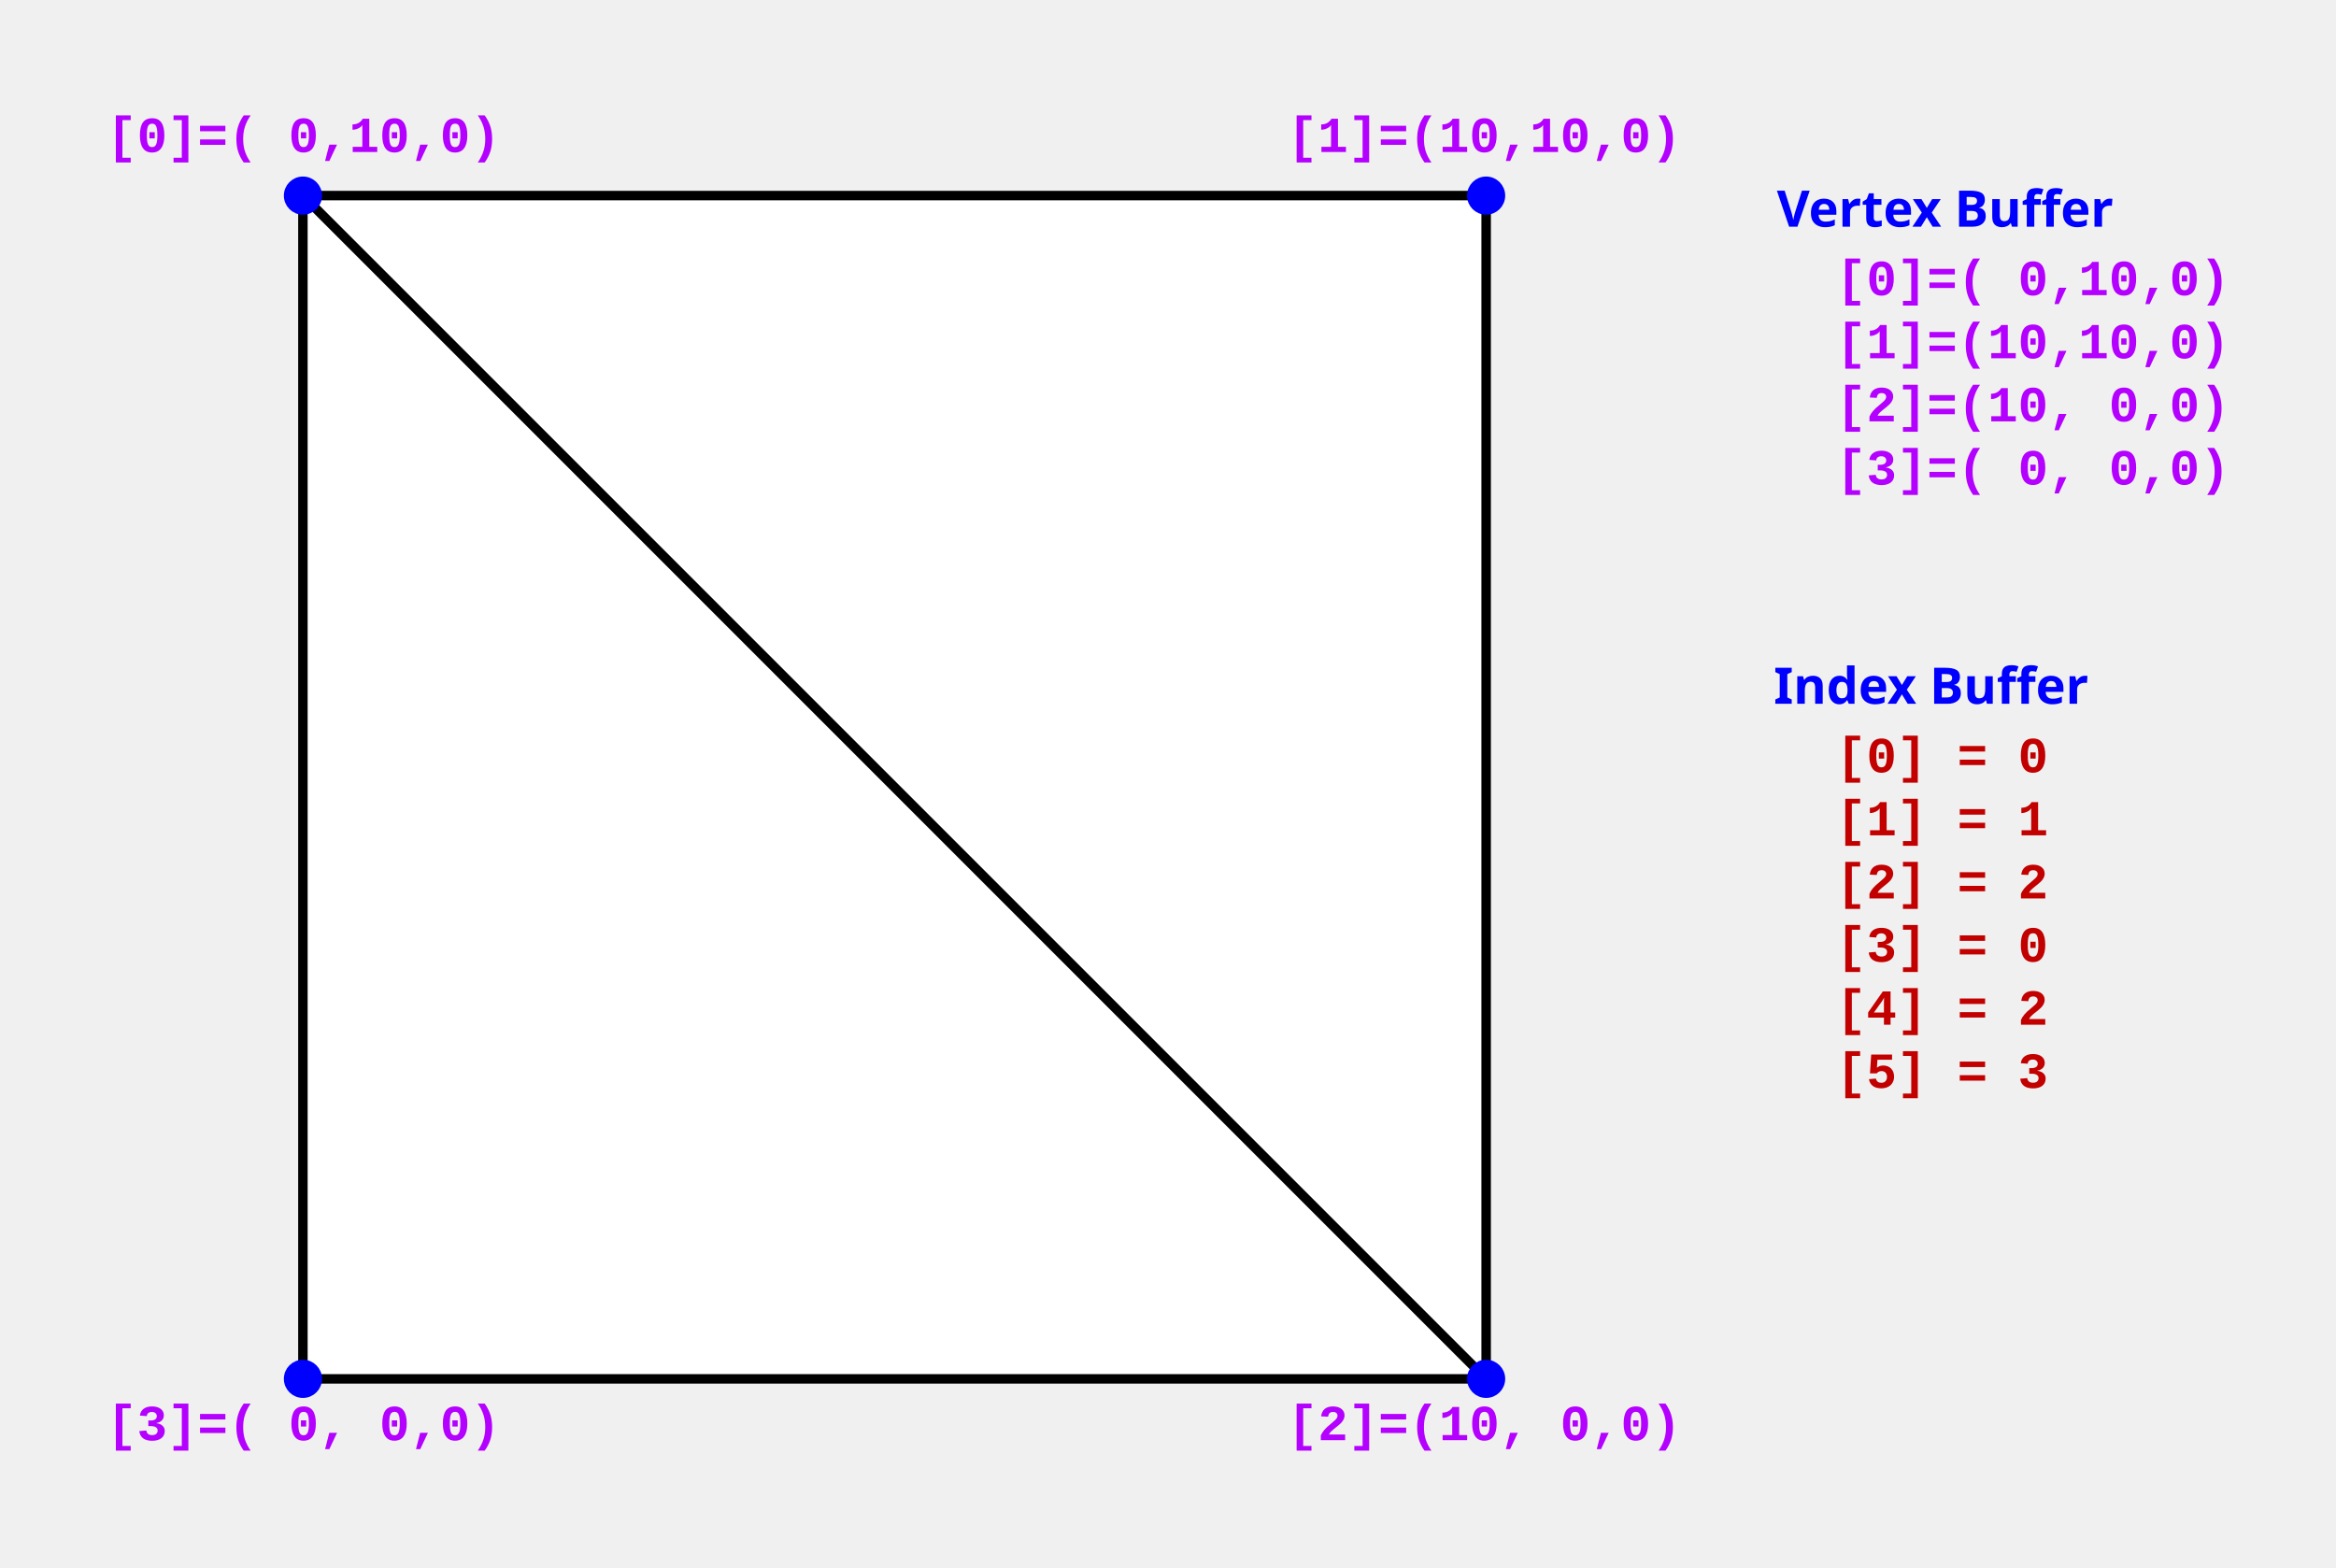
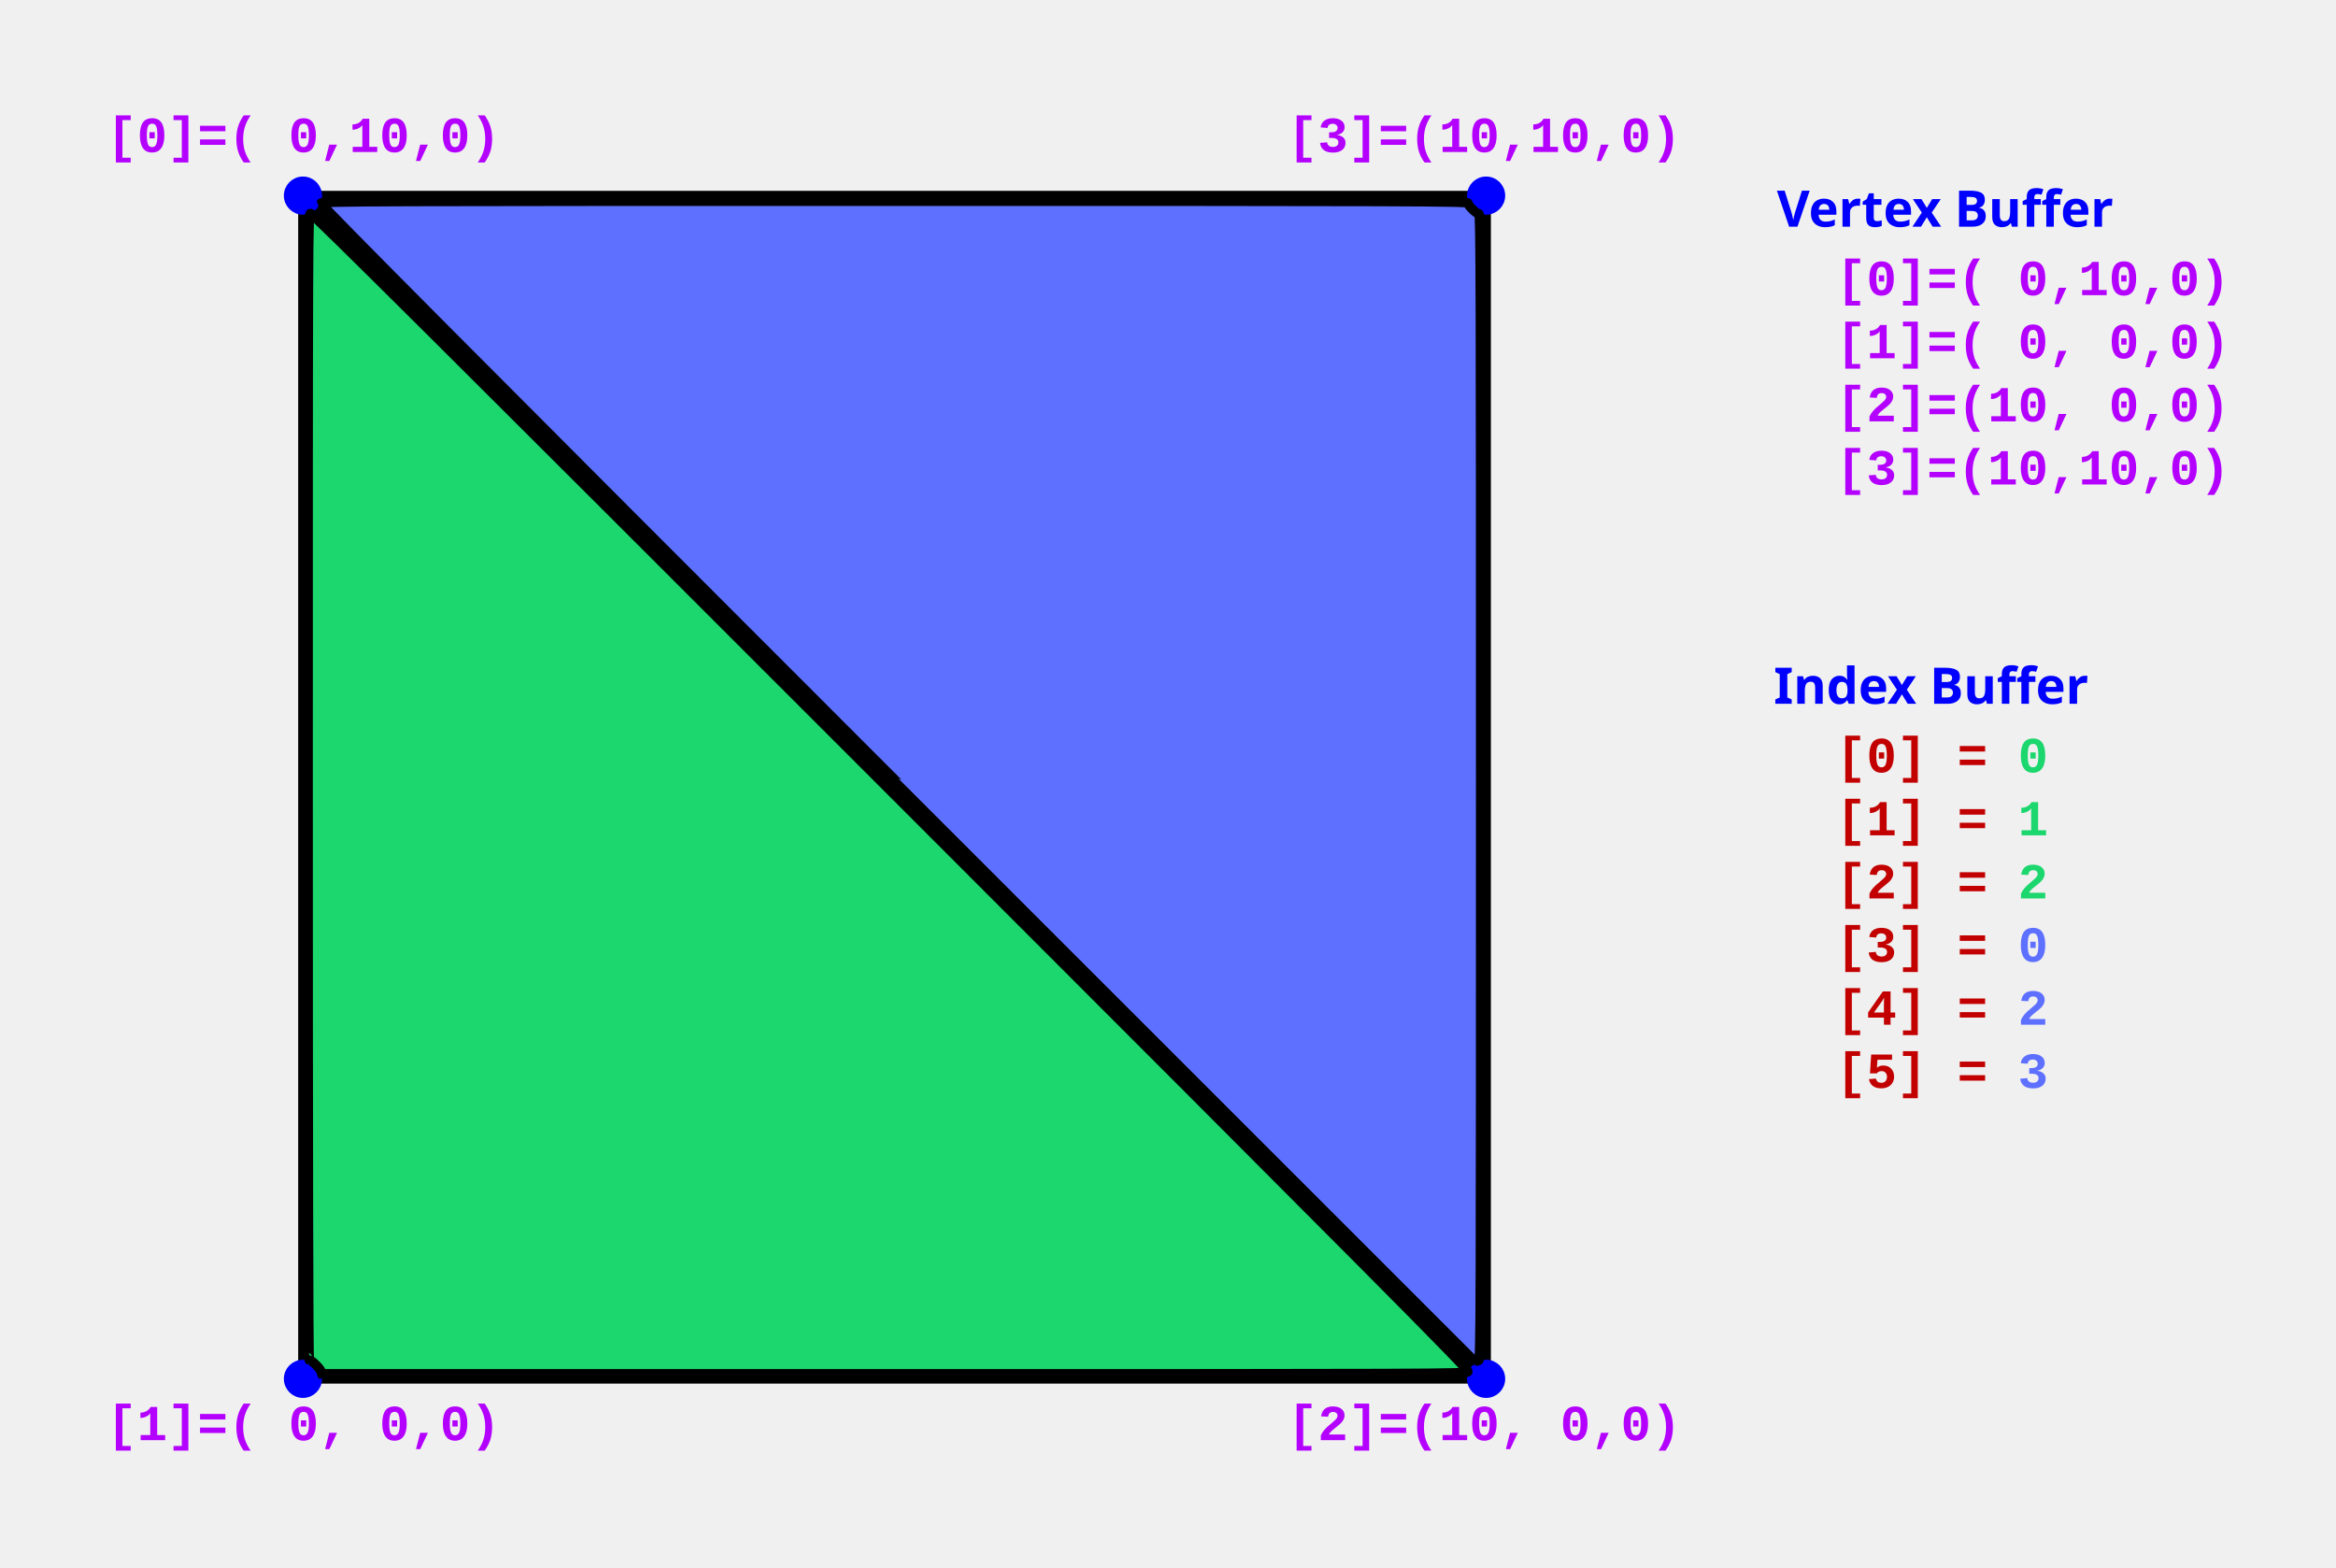
- <svg xmlns="http://www.w3.org/2000/svg" width="489.642mm" height="328.558mm" viewBox="0 0 489.642 328.558" version="1.1" id="svg8">
+ <svg xmlns="http://www.w3.org/2000/svg" id="svg8" version="1.1" viewBox="0 0 489.642 328.558" height="328.558mm" width="489.642mm">
  <defs id="defs2">
-     <rect x="486.304" y="253.206" width="127.529" height="227.277" id="rect1039" />
+     <rect id="rect1039" height="227.277" width="127.529" y="253.206" x="486.304" />
  </defs>
-   <g id="layer1" transform="translate(12.5,-10)">
-     <rect style="fill:#ffffff;fill-opacity:1;stroke:#010000;stroke-width:1.984;stroke-miterlimit:4;stroke-dasharray:none;stroke-opacity:1" id="square" width="248.016" height="248.016" x="50.992" y="50.992" />
-     <path style="fill:none;stroke:#000000;stroke-width:1.989;stroke-linecap:butt;stroke-linejoin:miter;stroke-miterlimit:4;stroke-dasharray:none;stroke-opacity:1" d="M 299.297,299.301 50.703,50.703 v 0" id="splitline" />
-     <circle style="fill:#0000ff;fill-opacity:1;stroke:#0000ff;stroke-width:2;stroke-miterlimit:4;stroke-dasharray:none;stroke-opacity:1" id="vert0dot" cx="51" cy="51" r="3" />
-     <circle r="3" cy="51" cx="299" id="vert3dot" style="fill:#0000ff;fill-opacity:1;stroke:#0000ff;stroke-width:2;stroke-miterlimit:4;stroke-dasharray:none;stroke-opacity:1" />
-     <circle r="3" cy="299" cx="51" id="vert1dot" style="fill:#0000ff;fill-opacity:1;stroke:#0000ff;stroke-width:2;stroke-miterlimit:4;stroke-dasharray:none;stroke-opacity:1" />
-     <circle style="fill:#0000ff;fill-opacity:1;stroke:#0000ff;stroke-width:2;stroke-miterlimit:4;stroke-dasharray:none;stroke-opacity:1" id="vert2dot" cx="299" cy="299" r="3" />
-     <text xml:space="preserve" style="font-style:normal;font-variant:normal;font-weight:300;font-stretch:semi-condensed;font-size:10.583px;line-height:1.25;font-family:Bahnschrift;-inkscape-font-specification:'Bahnschrift Light Semi-Condensed';letter-spacing:0px;word-spacing:0px;fill:#b400ff;fill-opacity:1;stroke:none;stroke-width:0.265" x="9.865" y="41.857" id="vert0text">
-       <tspan id="tspan872" x="9.865" y="41.857" style="font-style:normal;font-variant:normal;font-weight:bold;font-stretch:normal;font-family:'Courier New';-inkscape-font-specification:'Courier New Bold';fill:#b400ff;fill-opacity:1;stroke-width:0.265">[0]=( 0,10,0)</tspan>
+   <g transform="translate(12.5,-10)" id="layer1">
+     <rect y="50.992" x="50.992" height="248.016" width="248.016" id="square" style="fill:#ffffff;fill-opacity:1;stroke:#010000;stroke-width:1.984;stroke-miterlimit:4;stroke-dasharray:none;stroke-opacity:1" />
+     <path id="splitline" d="M 299.297,299.301 50.703,50.703 v 0" style="fill:none;stroke:#000000;stroke-width:1.989;stroke-linecap:butt;stroke-linejoin:miter;stroke-miterlimit:4;stroke-dasharray:none;stroke-opacity:1" />
+     <circle r="3" cy="51" cx="51" id="vert0dot" style="fill:#0000ff;fill-opacity:1;stroke:#0000ff;stroke-width:2;stroke-miterlimit:4;stroke-dasharray:none;stroke-opacity:1" />
+     <circle style="fill:#0000ff;fill-opacity:1;stroke:#0000ff;stroke-width:2;stroke-miterlimit:4;stroke-dasharray:none;stroke-opacity:1" id="vert3dot" cx="299" cy="51" r="3" />
+     <circle style="fill:#0000ff;fill-opacity:1;stroke:#0000ff;stroke-width:2;stroke-miterlimit:4;stroke-dasharray:none;stroke-opacity:1" id="vert1dot" cx="51" cy="299" r="3" />
+     <circle r="3" cy="299" cx="299" id="vert2dot" style="fill:#0000ff;fill-opacity:1;stroke:#0000ff;stroke-width:2;stroke-miterlimit:4;stroke-dasharray:none;stroke-opacity:1" />
+     <text id="vert0text" y="41.857" x="9.865" style="font-style:normal;font-variant:normal;font-weight:300;font-stretch:semi-condensed;font-size:10.583px;line-height:1.25;font-family:Bahnschrift;-inkscape-font-specification:'Bahnschrift Light Semi-Condensed';letter-spacing:0px;word-spacing:0px;fill:#b400ff;fill-opacity:1;stroke:none;stroke-width:0.265" xml:space="preserve">
+       <tspan style="font-style:normal;font-variant:normal;font-weight:bold;font-stretch:normal;font-family:'Courier New';-inkscape-font-specification:'Courier New Bold';fill:#b400ff;fill-opacity:1;stroke-width:0.265" y="41.857" x="9.865" id="tspan872">[0]=( 0,10,0)</tspan>
    </text>
-     <text id="vert3text" y="41.857" x="257.365" style="font-style:normal;font-variant:normal;font-weight:300;font-stretch:semi-condensed;font-size:10.583px;line-height:1.25;font-family:Bahnschrift;-inkscape-font-specification:'Bahnschrift Light Semi-Condensed';letter-spacing:0px;word-spacing:0px;fill:#b400ff;fill-opacity:1;stroke:none;stroke-width:0.265" xml:space="preserve">
-       <tspan style="font-style:normal;font-variant:normal;font-weight:bold;font-stretch:normal;font-family:'Courier New';-inkscape-font-specification:'Courier New Bold';fill:#b400ff;fill-opacity:1;stroke-width:0.265" y="41.857" x="257.365" id="tspan872-9">[1]=(10,10,0)</tspan>
+     <text xml:space="preserve" style="font-style:normal;font-variant:normal;font-weight:300;font-stretch:semi-condensed;font-size:10.583px;line-height:1.25;font-family:Bahnschrift;-inkscape-font-specification:'Bahnschrift Light Semi-Condensed';letter-spacing:0px;word-spacing:0px;fill:#b400ff;fill-opacity:1;stroke:none;stroke-width:0.265" x="257.365" y="41.857" id="vert3text">
+       <tspan id="tspan872-9" x="257.365" y="41.857" style="font-style:normal;font-variant:normal;font-weight:bold;font-stretch:normal;font-family:'Courier New';-inkscape-font-specification:'Courier New Bold';fill:#b400ff;fill-opacity:1;stroke-width:0.265">[3]=(10,10,0)</tspan>
    </text>
-     <text id="vert1text" y="311.857" x="9.865" style="font-style:normal;font-variant:normal;font-weight:300;font-stretch:semi-condensed;font-size:10.583px;line-height:1.25;font-family:Bahnschrift;-inkscape-font-specification:'Bahnschrift Light Semi-Condensed';letter-spacing:0px;word-spacing:0px;fill:#b400ff;fill-opacity:1;stroke:none;stroke-width:0.265" xml:space="preserve">
-       <tspan style="font-style:normal;font-variant:normal;font-weight:bold;font-stretch:normal;font-family:'Courier New';-inkscape-font-specification:'Courier New Bold';fill:#b400ff;fill-opacity:1;stroke-width:0.265" y="311.857" x="9.865" id="tspan872-90">[3]=( 0, 0,0)</tspan>
+     <text xml:space="preserve" style="font-style:normal;font-variant:normal;font-weight:300;font-stretch:semi-condensed;font-size:10.583px;line-height:1.25;font-family:Bahnschrift;-inkscape-font-specification:'Bahnschrift Light Semi-Condensed';letter-spacing:0px;word-spacing:0px;fill:#b400ff;fill-opacity:1;stroke:none;stroke-width:0.265" x="9.865" y="311.857" id="vert1text">
+       <tspan id="tspan872-90" x="9.865" y="311.857" style="font-style:normal;font-variant:normal;font-weight:bold;font-stretch:normal;font-family:'Courier New';-inkscape-font-specification:'Courier New Bold';fill:#b400ff;fill-opacity:1;stroke-width:0.265">[1]=( 0, 0,0)</tspan>
    </text>
-     <text id="vert2text" y="311.857" x="257.365" style="font-style:normal;font-variant:normal;font-weight:bold;font-stretch:normal;font-size:10.583px;line-height:1.25;font-family:'Courier New';-inkscape-font-specification:'Courier New Bold';letter-spacing:0px;word-spacing:0px;fill:#b400ff;fill-opacity:1;stroke:none;stroke-width:0.265" xml:space="preserve">
-       <tspan style="font-style:normal;font-variant:normal;font-weight:bold;font-stretch:normal;font-family:'Courier New';-inkscape-font-specification:'Courier New Bold';fill:#b400ff;fill-opacity:1;stroke-width:0.265" y="311.857" x="257.365" id="tspan872-1">[2]=(10, 0,0)</tspan>
+     <text xml:space="preserve" style="font-style:normal;font-variant:normal;font-weight:bold;font-stretch:normal;font-size:10.583px;line-height:1.25;font-family:'Courier New';-inkscape-font-specification:'Courier New Bold';letter-spacing:0px;word-spacing:0px;fill:#b400ff;fill-opacity:1;stroke:none;stroke-width:0.265" x="257.365" y="311.857" id="vert2text">
+       <tspan id="tspan872-1" x="257.365" y="311.857" style="font-style:normal;font-variant:normal;font-weight:bold;font-stretch:normal;font-family:'Courier New';-inkscape-font-specification:'Courier New Bold';fill:#b400ff;fill-opacity:1;stroke-width:0.265">[2]=(10, 0,0)</tspan>
    </text>
-     <text xml:space="preserve" style="font-style:normal;font-variant:normal;font-weight:300;font-stretch:semi-condensed;font-size:10.583px;line-height:1.25;font-family:Bahnschrift;-inkscape-font-specification:'Bahnschrift Light Semi-Condensed';letter-spacing:0px;word-spacing:0px;fill:#0000ff;fill-opacity:1;stroke:none;stroke-width:0.265" x="359.948" y="57.514" id="text934">
-       <tspan x="359.948" y="57.514" style="font-style:normal;font-variant:normal;font-weight:bold;font-stretch:normal;font-family:Bahnschrift;-inkscape-font-specification:'Bahnschrift Bold';fill:#0000ff;fill-opacity:1;stroke-width:0.265" id="tspan936">Vertex Buffer</tspan>
+     <text id="text934" y="57.514" x="359.948" style="font-style:normal;font-variant:normal;font-weight:300;font-stretch:semi-condensed;font-size:10.583px;line-height:1.25;font-family:Bahnschrift;-inkscape-font-specification:'Bahnschrift Light Semi-Condensed';letter-spacing:0px;word-spacing:0px;fill:#0000ff;fill-opacity:1;stroke:none;stroke-width:0.265" xml:space="preserve">
+       <tspan id="tspan936" style="font-style:normal;font-variant:normal;font-weight:bold;font-stretch:normal;font-family:Bahnschrift;-inkscape-font-specification:'Bahnschrift Bold';fill:#0000ff;fill-opacity:1;stroke-width:0.265" y="57.514" x="359.948">Vertex Buffer</tspan>
    </text>
-     <text xml:space="preserve" style="font-style:normal;font-variant:normal;font-weight:bold;font-stretch:normal;font-size:10.583px;line-height:1.25;font-family:'Courier New';-inkscape-font-specification:'Courier New Bold';letter-spacing:0px;word-spacing:0px;fill:#b400ff;fill-opacity:1;stroke:none;stroke-width:0.265" x="372.365" y="71.857" id="text942">
-       <tspan x="372.365" y="71.857" style="font-style:normal;font-variant:normal;font-weight:bold;font-stretch:normal;font-family:'Courier New';-inkscape-font-specification:'Courier New Bold';fill:#b400ff;fill-opacity:1;stroke-width:0.265" id="tspan948">[0]=( 0,10,0)</tspan>
-       <tspan x="372.365" y="85.087" style="font-style:normal;font-variant:normal;font-weight:bold;font-stretch:normal;font-family:'Courier New';-inkscape-font-specification:'Courier New Bold';fill:#b400ff;fill-opacity:1;stroke-width:0.265" id="tspan959">[1]=(10,10,0)</tspan>
-       <tspan x="372.365" y="98.316" style="font-style:normal;font-variant:normal;font-weight:bold;font-stretch:normal;font-family:'Courier New';-inkscape-font-specification:'Courier New Bold';fill:#b400ff;fill-opacity:1;stroke-width:0.265" id="tspan961">[2]=(10, 0,0)</tspan>
-       <tspan x="372.365" y="111.545" style="font-style:normal;font-variant:normal;font-weight:bold;font-stretch:normal;font-family:'Courier New';-inkscape-font-specification:'Courier New Bold';fill:#b400ff;fill-opacity:1;stroke-width:0.265" id="tspan963">[3]=( 0, 0,0)</tspan>
+     <text id="text942" y="71.857" x="372.365" style="font-style:normal;font-variant:normal;font-weight:bold;font-stretch:normal;font-size:10.583px;line-height:1.25;font-family:'Courier New';-inkscape-font-specification:'Courier New Bold';letter-spacing:0px;word-spacing:0px;fill:#b400ff;fill-opacity:1;stroke:none;stroke-width:0.265" xml:space="preserve">
+       <tspan id="tspan948" style="font-style:normal;font-variant:normal;font-weight:bold;font-stretch:normal;font-family:'Courier New';-inkscape-font-specification:'Courier New Bold';fill:#b400ff;fill-opacity:1;stroke-width:0.265" y="71.857" x="372.365">[0]=( 0,10,0)</tspan>
+       <tspan id="tspan959" style="font-style:normal;font-variant:normal;font-weight:bold;font-stretch:normal;font-family:'Courier New';-inkscape-font-specification:'Courier New Bold';fill:#b400ff;fill-opacity:1;stroke-width:0.265" y="85.087" x="372.365">[1]=( 0, 0,0)</tspan>
+       <tspan id="tspan961" style="font-style:normal;font-variant:normal;font-weight:bold;font-stretch:normal;font-family:'Courier New';-inkscape-font-specification:'Courier New Bold';fill:#b400ff;fill-opacity:1;stroke-width:0.265" y="98.316" x="372.365">[2]=(10, 0,0)</tspan>
+       <tspan id="tspan963" style="font-style:normal;font-variant:normal;font-weight:bold;font-stretch:normal;font-family:'Courier New';-inkscape-font-specification:'Courier New Bold';fill:#b400ff;fill-opacity:1;stroke-width:0.265" y="111.545" x="372.365">[3]=(10,10,0)</tspan>
    </text>
-     <text id="text934-9" y="157.514" x="359.277" style="font-style:normal;font-variant:normal;font-weight:300;font-stretch:semi-condensed;font-size:10.583px;line-height:1.25;font-family:Bahnschrift;-inkscape-font-specification:'Bahnschrift Light Semi-Condensed';letter-spacing:0px;word-spacing:0px;fill:#0000ff;fill-opacity:1;stroke:none;stroke-width:0.265" xml:space="preserve">
-       <tspan id="tspan936-6" style="font-style:normal;font-variant:normal;font-weight:bold;font-stretch:normal;font-family:Bahnschrift;-inkscape-font-specification:'Bahnschrift Bold';fill:#0000ff;fill-opacity:1;stroke-width:0.265" y="157.514" x="359.277">Index Buffer</tspan>
+     <text xml:space="preserve" style="font-style:normal;font-variant:normal;font-weight:300;font-stretch:semi-condensed;font-size:10.583px;line-height:1.25;font-family:Bahnschrift;-inkscape-font-specification:'Bahnschrift Light Semi-Condensed';letter-spacing:0px;word-spacing:0px;fill:#0000ff;fill-opacity:1;stroke:none;stroke-width:0.265" x="359.277" y="157.514" id="text934-9">
+       <tspan x="359.277" y="157.514" style="font-style:normal;font-variant:normal;font-weight:bold;font-stretch:normal;font-family:Bahnschrift;-inkscape-font-specification:'Bahnschrift Bold';fill:#0000ff;fill-opacity:1;stroke-width:0.265" id="tspan936-6">Index Buffer</tspan>
    </text>
-     <text id="text942-4" y="171.857" x="372.365" style="font-style:normal;font-variant:normal;font-weight:bold;font-stretch:normal;font-size:10.583px;line-height:1.25;font-family:'Courier New';-inkscape-font-specification:'Courier New Bold';letter-spacing:0px;word-spacing:0px;fill:#c20000;fill-opacity:1;stroke:none;stroke-width:0.265" xml:space="preserve">
-       <tspan id="tspan963-7" style="font-style:normal;font-variant:normal;font-weight:bold;font-stretch:normal;font-family:'Courier New';-inkscape-font-specification:'Courier New Bold';fill:#c20000;fill-opacity:1;stroke-width:0.265" y="171.857" x="372.365">[0] = 0</tspan>
-       <tspan style="font-style:normal;font-variant:normal;font-weight:bold;font-stretch:normal;font-family:'Courier New';-inkscape-font-specification:'Courier New Bold';fill:#c20000;fill-opacity:1;stroke-width:0.265" y="185.087" x="372.365" id="tspan1027">[1] = 1</tspan>
-       <tspan style="font-style:normal;font-variant:normal;font-weight:bold;font-stretch:normal;font-family:'Courier New';-inkscape-font-specification:'Courier New Bold';fill:#c20000;fill-opacity:1;stroke-width:0.265" y="198.316" x="372.365" id="tspan1029">[2] = 2</tspan>
-       <tspan style="font-style:normal;font-variant:normal;font-weight:bold;font-stretch:normal;font-family:'Courier New';-inkscape-font-specification:'Courier New Bold';fill:#c20000;fill-opacity:1;stroke-width:0.265" y="211.545" x="372.365" id="tspan1031">[3] = 0</tspan>
-       <tspan style="font-style:normal;font-variant:normal;font-weight:bold;font-stretch:normal;font-family:'Courier New';-inkscape-font-specification:'Courier New Bold';fill:#c20000;fill-opacity:1;stroke-width:0.265" y="224.774" x="372.365" id="tspan1033">[4] = 2</tspan>
-       <tspan style="font-style:normal;font-variant:normal;font-weight:bold;font-stretch:normal;font-family:'Courier New';-inkscape-font-specification:'Courier New Bold';fill:#c20000;fill-opacity:1;stroke-width:0.265" y="238.003" x="372.365" id="tspan1035">[5] = 3</tspan>
+     <text xml:space="preserve" style="font-style:normal;font-variant:normal;font-weight:bold;font-stretch:normal;font-size:10.583px;line-height:1.25;font-family:'Courier New';-inkscape-font-specification:'Courier New Bold';letter-spacing:0px;word-spacing:0px;fill:#c20000;fill-opacity:1;stroke:none;stroke-width:0.265" x="372.365" y="171.857" id="text942-4">
+       <tspan x="372.365" y="171.857" style="font-style:normal;font-variant:normal;font-weight:bold;font-stretch:normal;font-family:'Courier New';-inkscape-font-specification:'Courier New Bold';fill:#c20000;fill-opacity:1;stroke-width:0.265" id="tspan963-7">[0] = <tspan id="tspan921" style="fill:#1bd76d;fill-opacity:1">0</tspan>
+       </tspan>
+       <tspan id="tspan1027" x="372.365" y="185.087" style="font-style:normal;font-variant:normal;font-weight:bold;font-stretch:normal;font-family:'Courier New';-inkscape-font-specification:'Courier New Bold';fill:#c20000;fill-opacity:1;stroke-width:0.265">[1] = <tspan id="tspan919" style="fill:#1bd76d;fill-opacity:1">1</tspan>
+       </tspan>
+       <tspan id="tspan1029" x="372.365" y="198.316" style="font-style:normal;font-variant:normal;font-weight:bold;font-stretch:normal;font-family:'Courier New';-inkscape-font-specification:'Courier New Bold';fill:#c20000;fill-opacity:1;stroke-width:0.265">[2] = <tspan id="tspan923" style="fill:#1bd76d;fill-opacity:1">2</tspan>
+       </tspan>
+       <tspan id="tspan1031" x="372.365" y="211.545" style="font-style:normal;font-variant:normal;font-weight:bold;font-stretch:normal;font-family:'Courier New';-inkscape-font-specification:'Courier New Bold';fill:#c20000;fill-opacity:1;stroke-width:0.265">[3] = <tspan id="tspan917" style="fill:#5e70ff;fill-opacity:1">0</tspan>
+       </tspan>
+       <tspan id="tspan1033" x="372.365" y="224.774" style="font-style:normal;font-variant:normal;font-weight:bold;font-stretch:normal;font-family:'Courier New';-inkscape-font-specification:'Courier New Bold';fill:#c20000;fill-opacity:1;stroke-width:0.265">[4] = <tspan id="tspan915" style="fill:#5e70ff;fill-opacity:1">2</tspan>
+       </tspan>
+       <tspan id="tspan1035" x="372.365" y="238.003" style="font-style:normal;font-variant:normal;font-weight:bold;font-stretch:normal;font-family:'Courier New';-inkscape-font-specification:'Courier New Bold';fill:#c20000;fill-opacity:1;stroke-width:0.265">[5] = <tspan id="tspan913" style="fill:#5e70ff;fill-opacity:1">3</tspan>
+       </tspan>
    </text>
-     <text xml:space="preserve" id="text1037" style="font-style:normal;font-variant:normal;font-weight:300;font-stretch:semi-condensed;font-size:10.583px;line-height:1.25;font-family:Bahnschrift;-inkscape-font-specification:'Bahnschrift Light Semi-Condensed';letter-spacing:0px;word-spacing:0px;white-space:pre;shape-inside:url(#rect1039);fill:#000000;fill-opacity:1;stroke:none;" />
+     <text style="font-style:normal;font-variant:normal;font-weight:300;font-stretch:semi-condensed;font-size:10.583px;line-height:1.25;font-family:Bahnschrift;-inkscape-font-specification:'Bahnschrift Light Semi-Condensed';letter-spacing:0px;word-spacing:0px;white-space:pre;shape-inside:url(#rect1039);fill:#000000;fill-opacity:1;stroke:none;" id="text1037" xml:space="preserve" />
+     <path transform="matrix(0.2645833,0,0,0.2645833,-12.5,10)" id="path909" d="m 254.126,1086.042 c -0.93,-2.446 -7.472,-8.688 -9.106,-8.688 -0.619,0 -0.965,-162.87 -0.965,-453.883 0,-443.073 0.045,-453.895 1.876,-454.374 1.443,-0.377 107.599,105.242 459.957,457.633 389.062,389.098 457.929,458.388 457.074,459.874 -0.957,1.663 -23.651,1.75 -454.482,1.75 H 255.005 Z" style="fill:#1bd76d;fill-opacity:1;stroke:#000000;stroke-width:7.559" />
+     <path transform="matrix(0.2645833,0,0,0.2645833,-12.5,10)" id="path911" d="m 711.658,620.457 c -334.996,-334.997 -457.731,-458.327 -457.281,-459.5 0.563,-1.467 39.013,-1.603 454.647,-1.603 419.229,0 454.031,0.125 454.031,1.632 0,1.965 6.558,8.368 8.571,8.368 1.236,0 1.429,61.152 1.429,453.893 0,412.969 -0.143,453.948 -1.582,454.5 -0.87,0.334 -1.658,0.607 -1.75,0.607 -0.093,0 -206.222,-206.054 -458.065,-457.897 z" style="fill:#5e70ff;fill-opacity:1;stroke:#000000;stroke-width:7.559;stroke-opacity:1" />
  </g>
</svg>
